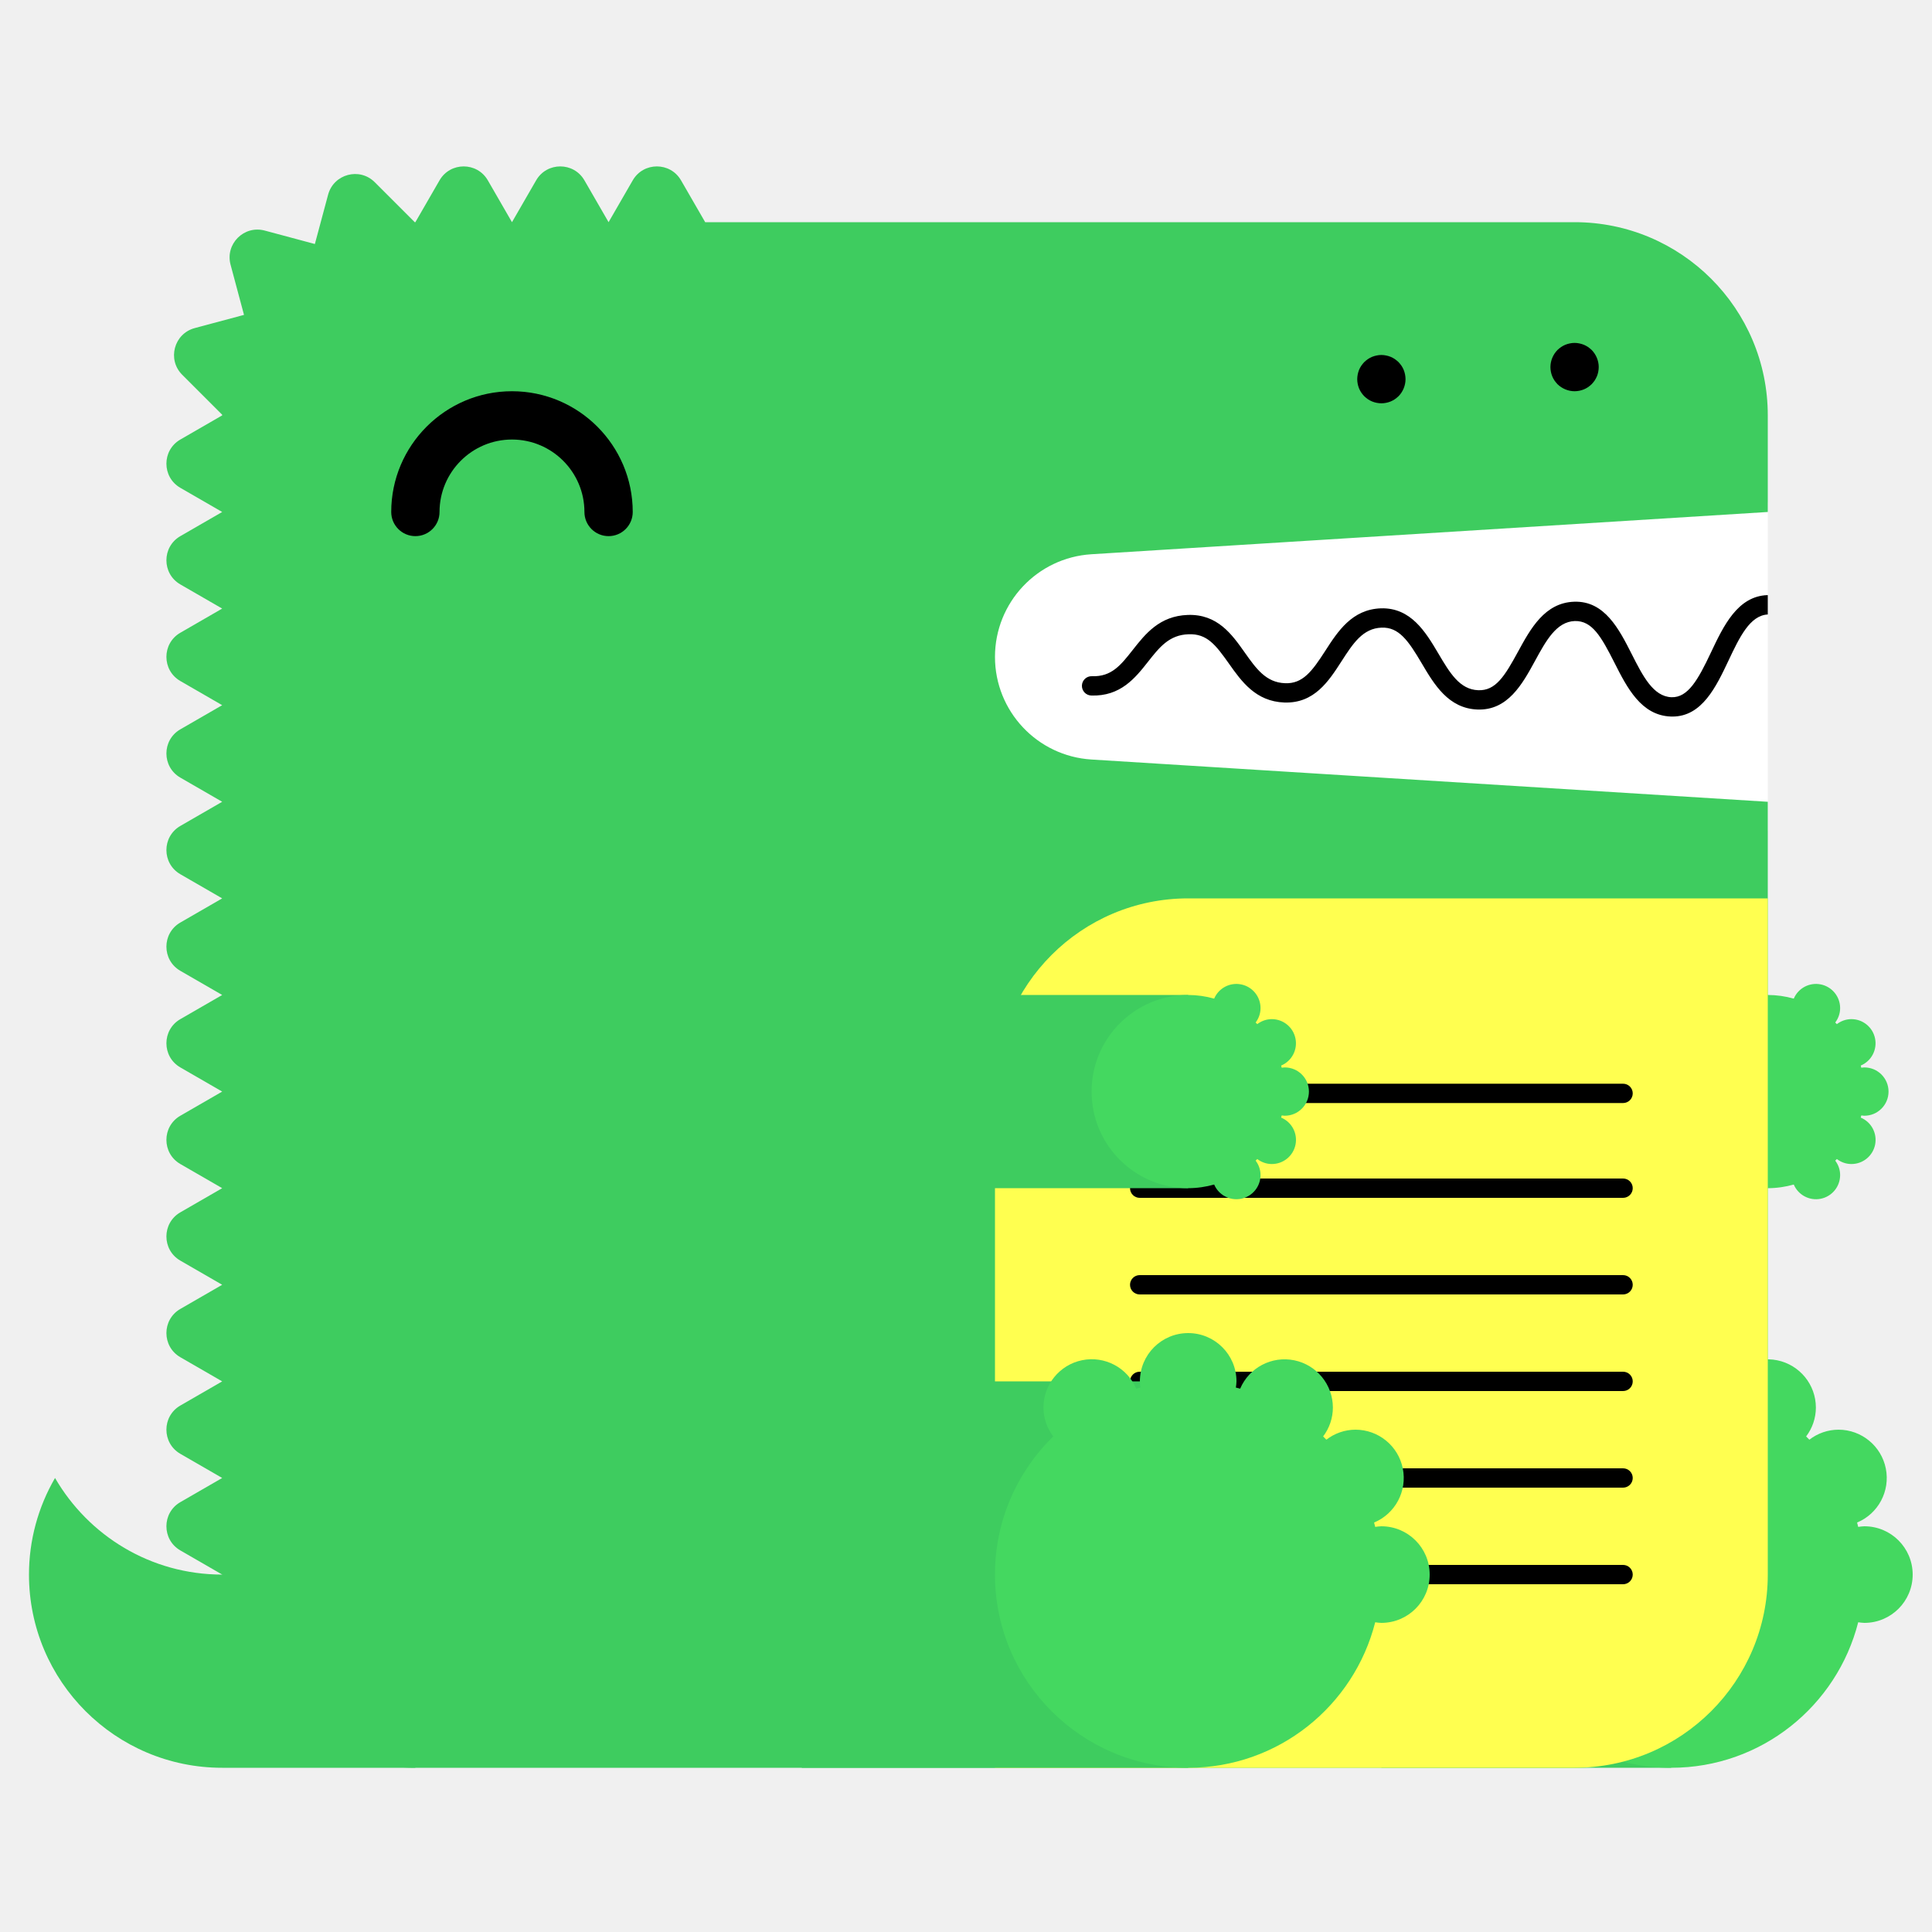
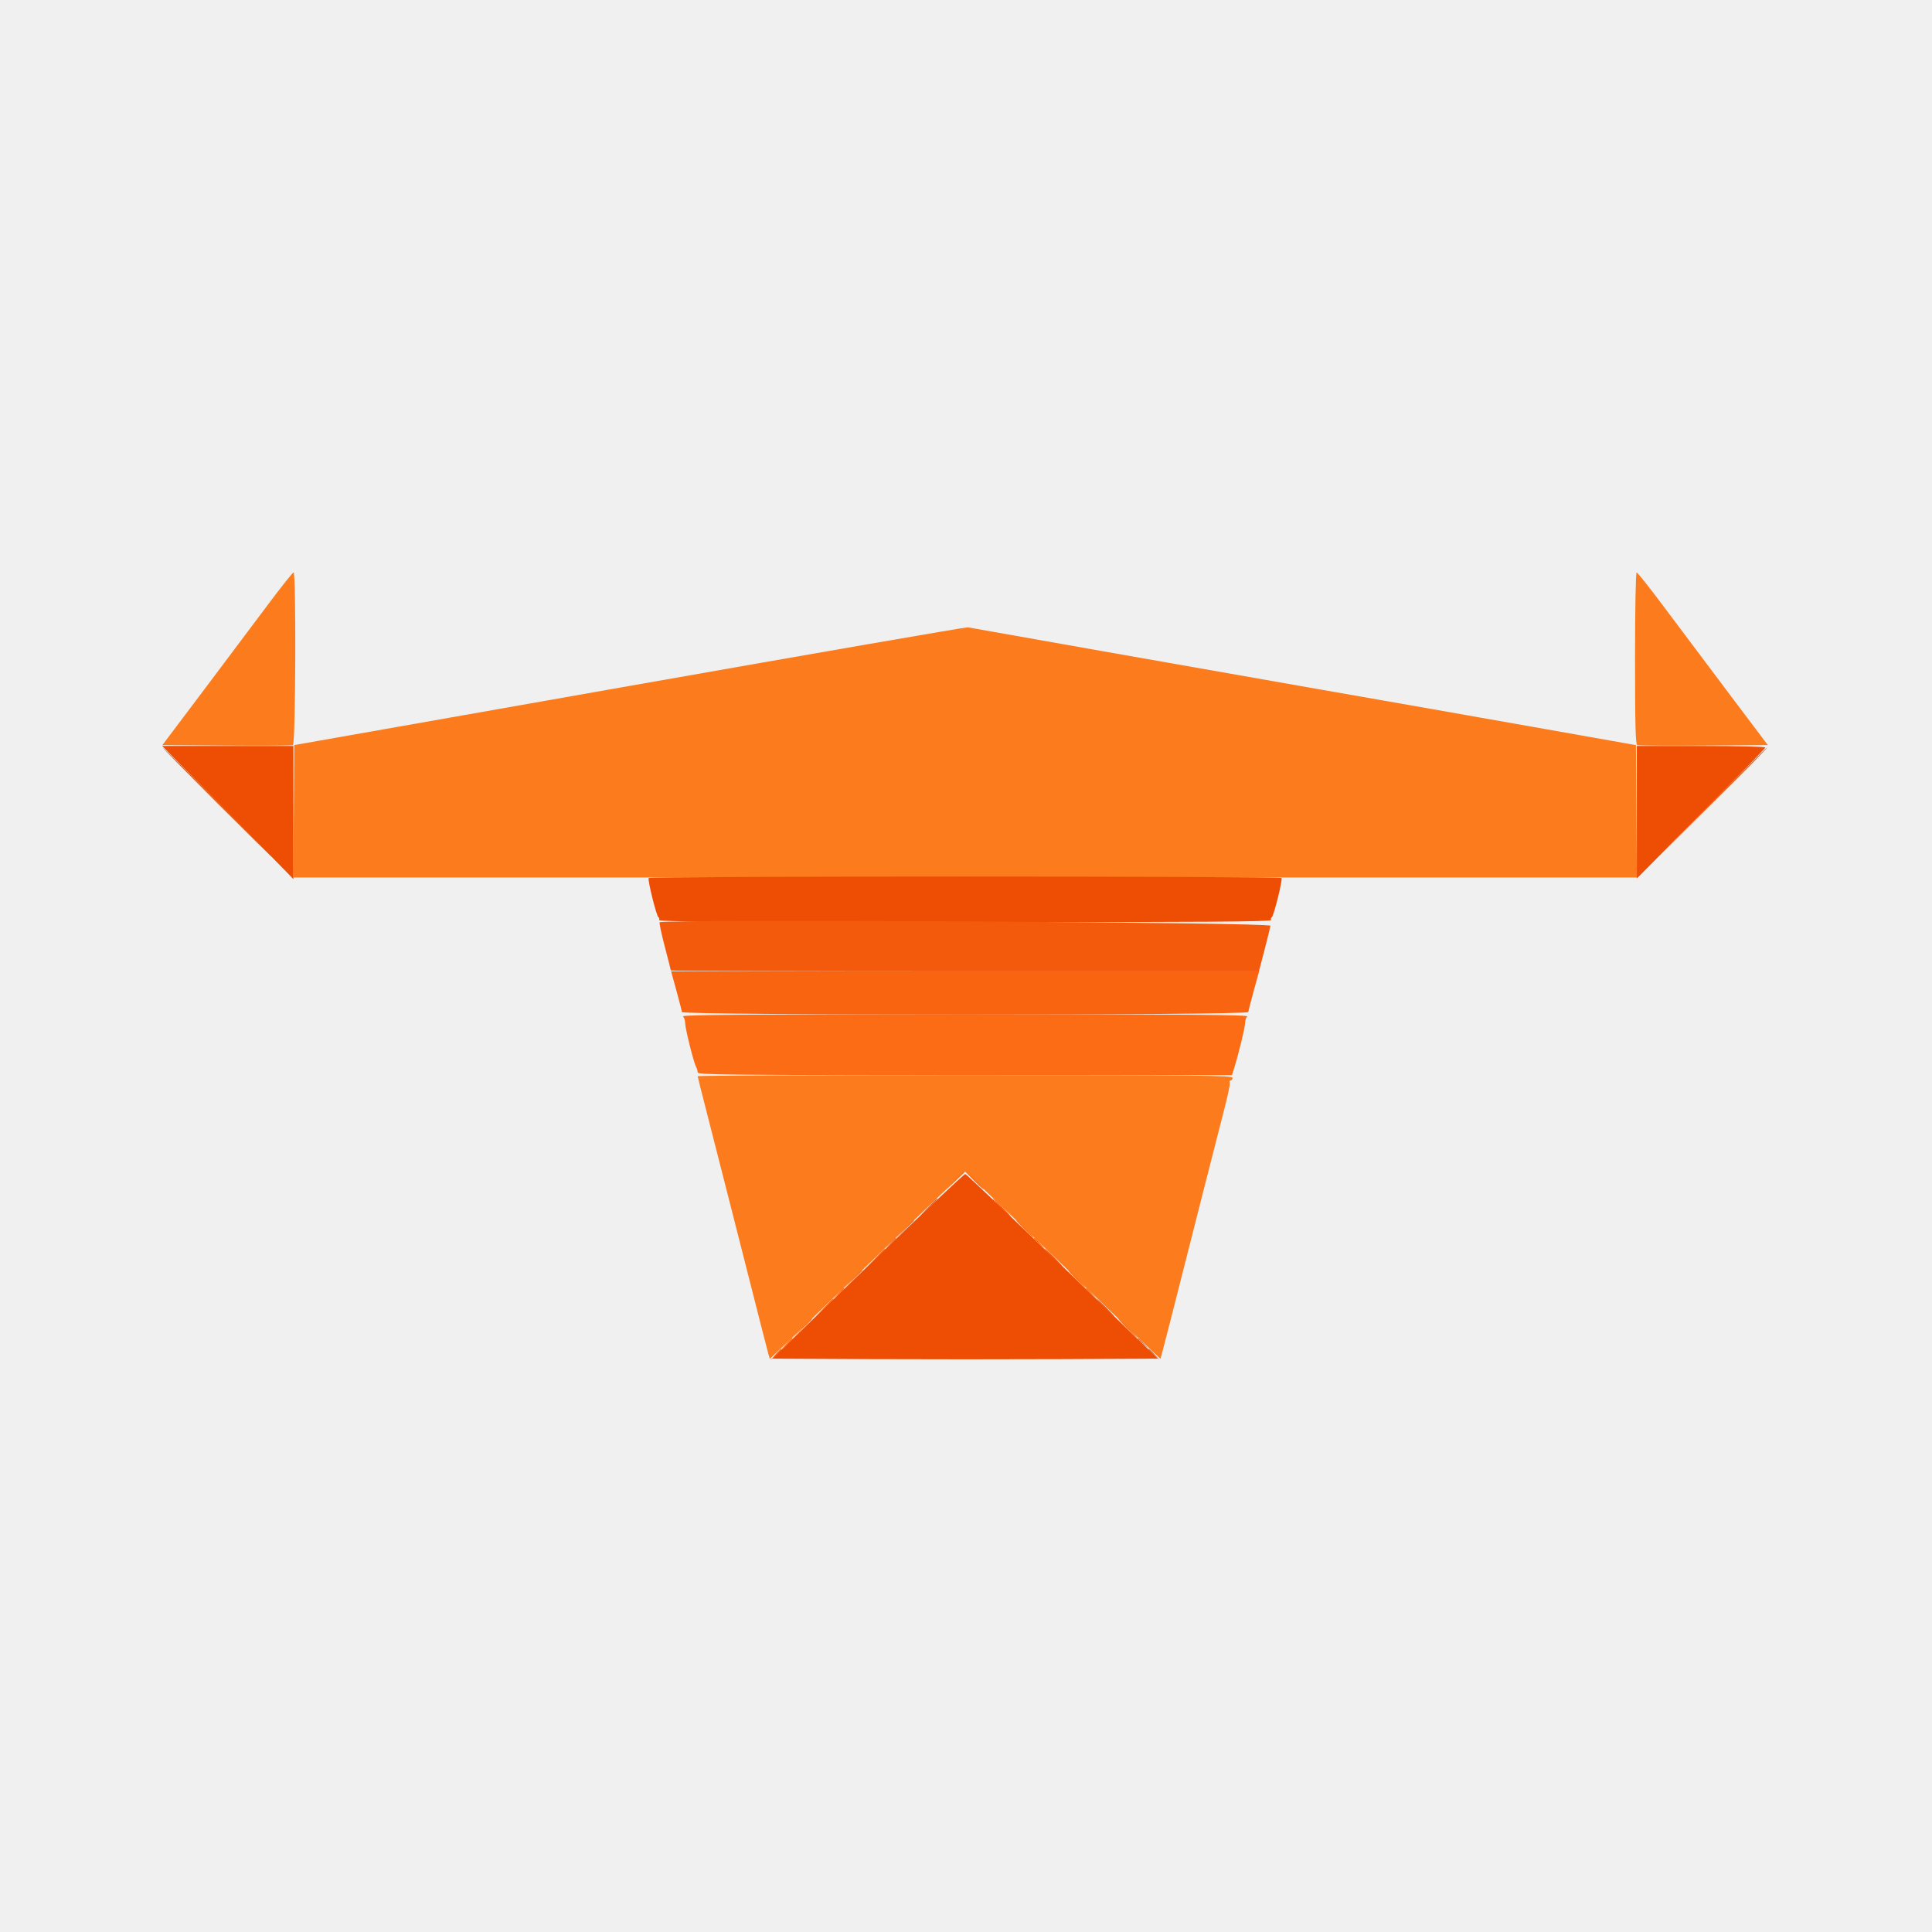
- <svg xmlns="http://www.w3.org/2000/svg" width="200" height="200" viewBox="0 0 200 200">
-   <g fill="none" fill-rule="evenodd">
-     <path fill="#FFF" d="M99 52h84v34H99z" />
-     <path d="M23 163c-7.398 0-13.843-4.027-17.303-10A19.886 19.886 0 0 0 3 163c0 11.046 8.954 20 20 20h20v-20H23z" fill="#3ECC5F" />
-     <path d="M112.98 57.376L183 53V43c0-11.046-8.954-20-20-20H73l-2.5-4.33c-1.112-1.925-3.889-1.925-5 0L63 23l-2.5-4.33c-1.111-1.925-3.889-1.925-5 0L53 23l-2.5-4.33c-1.111-1.925-3.889-1.925-5 0L43 23c-.022 0-.042.003-.065.003l-4.142-4.141c-1.57-1.571-4.252-.853-4.828 1.294l-1.369 5.104-5.192-1.392c-2.148-.575-4.111 1.389-3.535 3.536l1.39 5.193-5.102 1.367c-2.148.576-2.867 3.259-1.296 4.83l4.142 4.142c0 .021-.003.042-.003.064l-4.33 2.5c-1.925 1.111-1.925 3.889 0 5L23 53l-4.33 2.5c-1.925 1.111-1.925 3.889 0 5L23 63l-4.33 2.5c-1.925 1.111-1.925 3.889 0 5L23 73l-4.33 2.5c-1.925 1.111-1.925 3.889 0 5L23 83l-4.33 2.5c-1.925 1.111-1.925 3.889 0 5L23 93l-4.33 2.5c-1.925 1.111-1.925 3.889 0 5L23 103l-4.33 2.5c-1.925 1.111-1.925 3.889 0 5L23 113l-4.33 2.5c-1.925 1.111-1.925 3.889 0 5L23 123l-4.33 2.5c-1.925 1.111-1.925 3.889 0 5L23 133l-4.33 2.5c-1.925 1.111-1.925 3.889 0 5L23 143l-4.33 2.5c-1.925 1.111-1.925 3.889 0 5L23 153l-4.33 2.5c-1.925 1.111-1.925 3.889 0 5L23 163c0 11.046 8.954 20 20 20h120c11.046 0 20-8.954 20-20V83l-70.02-4.376A10.645 10.645 0 0 1 103 68c0-5.621 4.37-10.273 9.98-10.624" fill="#3ECC5F" />
-     <path fill="#3ECC5F" d="M143 183h30v-40h-30z" />
-     <path d="M193 158c-.219 0-.428.037-.639.064-.038-.15-.074-.301-.116-.451A5 5 0 0 0 190.32 148a4.96 4.96 0 0 0-3.016 1.036 26.531 26.531 0 0 0-.335-.336 4.955 4.955 0 0 0 1.011-2.987 5 5 0 0 0-9.599-1.959c-.148-.042-.297-.077-.445-.115.027-.211.064-.42.064-.639a5 5 0 0 0-5-5 5 5 0 0 0-5 5c0 .219.037.428.064.639-.148.038-.297.073-.445.115a4.998 4.998 0 0 0-9.599 1.959c0 1.125.384 2.151 1.011 2.987-3.717 3.632-6.031 8.693-6.031 14.3 0 11.046 8.954 20 20 20 9.339 0 17.16-6.41 19.361-15.064.211.027.42.064.639.064a5 5 0 0 0 5-5 5 5 0 0 0-5-5" fill="#44D860" />
-     <path fill="#3ECC5F" d="M153 123h30v-20h-30z" />
-     <path d="M193 115.5a2.5 2.5 0 1 0 0-5c-.109 0-.214.019-.319.032-.02-.075-.037-.15-.058-.225a2.501 2.501 0 0 0-.963-4.807c-.569 0-1.088.197-1.508.518a6.653 6.653 0 0 0-.168-.168c.314-.417.506-.931.506-1.494a2.5 2.5 0 0 0-4.8-.979A9.987 9.987 0 0 0 183 103c-5.522 0-10 4.478-10 10s4.478 10 10 10c.934 0 1.833-.138 2.69-.377a2.5 2.5 0 0 0 4.8-.979c0-.563-.192-1.077-.506-1.494.057-.055.113-.111.168-.168.42.321.939.518 1.508.518a2.5 2.5 0 0 0 .963-4.807c.021-.074.038-.15.058-.225.105.013.21.032.319.032" fill="#44D860" />
-     <path d="M63 55.5a2.5 2.5 0 0 1-2.5-2.5c0-4.136-3.364-7.5-7.5-7.5s-7.5 3.364-7.5 7.5a2.5 2.5 0 1 1-5 0c0-6.893 5.607-12.5 12.5-12.5S65.5 46.107 65.5 53a2.5 2.5 0 0 1-2.5 2.5" fill="#000" />
-     <path d="M103 183h60c11.046 0 20-8.954 20-20V93h-60c-11.046 0-20 8.954-20 20v70z" fill="#FFFF50" />
-     <path d="M168.02 124h-50.04a1 1 0 1 1 0-2h50.04a1 1 0 1 1 0 2m0 20h-50.04a1 1 0 1 1 0-2h50.04a1 1 0 1 1 0 2m0 20h-50.04a1 1 0 1 1 0-2h50.04a1 1 0 1 1 0 2m0-49.814h-50.04a1 1 0 1 1 0-2h50.04a1 1 0 1 1 0 2m0 19.814h-50.04a1 1 0 1 1 0-2h50.04a1 1 0 1 1 0 2m0 20h-50.04a1 1 0 1 1 0-2h50.04a1 1 0 1 1 0 2M183 61.611c-.012 0-.022-.006-.034-.005-3.09.105-4.552 3.196-5.842 5.923-1.346 2.85-2.387 4.703-4.093 4.647-1.889-.068-2.969-2.202-4.113-4.46-1.314-2.594-2.814-5.536-5.963-5.426-3.046.104-4.513 2.794-5.807 5.167-1.377 2.528-2.314 4.065-4.121 3.994-1.927-.07-2.951-1.805-4.136-3.813-1.321-2.236-2.848-4.75-5.936-4.664-2.994.103-4.465 2.385-5.763 4.4-1.373 2.13-2.335 3.428-4.165 3.351-1.973-.07-2.992-1.51-4.171-3.177-1.324-1.873-2.816-3.993-5.895-3.89-2.928.1-4.399 1.97-5.696 3.618-1.232 1.564-2.194 2.802-4.229 2.724a1 1 0 0 0-.072 2c3.017.101 4.545-1.8 5.872-3.487 1.177-1.496 2.193-2.787 4.193-2.855 1.926-.082 2.829 1.115 4.195 3.045 1.297 1.834 2.769 3.914 5.731 4.021 3.103.104 4.596-2.215 5.918-4.267 1.182-1.834 2.202-3.417 4.15-3.484 1.793-.067 2.769 1.35 4.145 3.681 1.297 2.197 2.766 4.686 5.787 4.796 3.125.108 4.634-2.62 5.949-5.035 1.139-2.088 2.214-4.06 4.119-4.126 1.793-.042 2.728 1.595 4.111 4.33 1.292 2.553 2.757 5.445 5.825 5.556l.169.003c3.064 0 4.518-3.075 5.805-5.794 1.139-2.41 2.217-4.68 4.067-4.773v-2z" fill="#000" />
-     <path fill="#3ECC5F" d="M83 183h40v-40H83z" />
-     <path d="M143 158c-.219 0-.428.037-.639.064-.038-.15-.074-.301-.116-.451A5 5 0 0 0 140.32 148a4.96 4.96 0 0 0-3.016 1.036 26.531 26.531 0 0 0-.335-.336 4.955 4.955 0 0 0 1.011-2.987 5 5 0 0 0-9.599-1.959c-.148-.042-.297-.077-.445-.115.027-.211.064-.42.064-.639a5 5 0 0 0-5-5 5 5 0 0 0-5 5c0 .219.037.428.064.639-.148.038-.297.073-.445.115a4.998 4.998 0 0 0-9.599 1.959c0 1.125.384 2.151 1.011 2.987-3.717 3.632-6.031 8.693-6.031 14.3 0 11.046 8.954 20 20 20 9.339 0 17.16-6.41 19.361-15.064.211.027.42.064.639.064a5 5 0 0 0 5-5 5 5 0 0 0-5-5" fill="#44D860" />
-     <path fill="#3ECC5F" d="M83 123h40v-20H83z" />
-     <path d="M133 115.5a2.5 2.5 0 1 0 0-5c-.109 0-.214.019-.319.032-.02-.075-.037-.15-.058-.225a2.501 2.501 0 0 0-.963-4.807c-.569 0-1.088.197-1.508.518a6.653 6.653 0 0 0-.168-.168c.314-.417.506-.931.506-1.494a2.5 2.5 0 0 0-4.8-.979A9.987 9.987 0 0 0 123 103c-5.522 0-10 4.478-10 10s4.478 10 10 10c.934 0 1.833-.138 2.69-.377a2.5 2.5 0 0 0 4.8-.979c0-.563-.192-1.077-.506-1.494.057-.055.113-.111.168-.168.42.321.939.518 1.508.518a2.5 2.5 0 0 0 .963-4.807c.021-.074.038-.15.058-.225.105.013.21.032.319.032" fill="#44D860" />
-     <path d="M143 41.75c-.16 0-.33-.02-.49-.05a2.52 2.52 0 0 1-.47-.14c-.15-.06-.29-.14-.431-.23-.13-.09-.259-.2-.38-.31-.109-.12-.219-.24-.309-.38s-.17-.28-.231-.43a2.619 2.619 0 0 1-.189-.96c0-.16.02-.33.05-.49.03-.16.08-.31.139-.47.061-.15.141-.29.231-.43.09-.13.2-.26.309-.38.121-.11.25-.22.38-.31.141-.09.281-.17.431-.23.149-.06.31-.11.47-.14.32-.07.65-.07.98 0 .159.03.32.08.47.14.149.06.29.14.43.23.13.09.259.2.38.31.11.12.22.25.31.38.09.14.17.28.23.43.06.16.11.31.14.47.029.16.05.33.05.49 0 .66-.271 1.31-.73 1.77-.121.11-.25.22-.38.31-.14.09-.281.17-.43.23a2.565 2.565 0 0 1-.96.19m20-1.25c-.66 0-1.3-.27-1.771-.73a3.802 3.802 0 0 1-.309-.38c-.09-.14-.17-.28-.231-.43a2.619 2.619 0 0 1-.189-.96c0-.66.27-1.3.729-1.77.121-.11.25-.22.38-.31.141-.09.281-.17.431-.23.149-.06.31-.11.47-.14.32-.07.66-.07.98 0 .159.03.32.08.47.14.149.06.29.14.43.23.13.09.259.2.38.31.459.47.73 1.11.73 1.77 0 .16-.021.33-.05.49-.03.16-.08.32-.14.47-.07.15-.14.29-.23.43-.09.13-.2.26-.31.38-.121.11-.25.22-.38.31-.14.09-.281.17-.43.23a2.565 2.565 0 0 1-.96.19" fill="#000" />
+ <svg xmlns="http://www.w3.org/2000/svg" id="svg" version="1.1" width="400" height="400" viewBox="0, 0, 400,400">
+   <g id="svgg">
+     <path id="path0" d="M55.264 125.463 C 52.414 129.282,46.379 137.324,41.852 143.333 L 33.621 154.259 46.901 154.357 C 54.205 154.410,60.391 154.374,60.646 154.276 C 61.207 154.060,61.339 118.519,60.779 118.519 C 60.596 118.519,58.114 121.644,55.264 125.463 M338.519 136.308 C 338.519 150.234,338.619 154.136,338.983 154.276 C 339.239 154.374,345.424 154.410,352.728 154.357 L 366.009 154.259 357.778 143.333 C 353.251 137.324,347.215 129.282,344.365 125.463 C 341.515 121.644,339.034 118.519,338.851 118.519 C 338.659 118.519,338.519 126.049,338.519 136.308 M130.370 142.009 L 60.926 154.261 60.829 167.969 L 60.732 181.677 199.815 181.677 L 338.898 181.677 338.801 167.973 L 338.704 154.269 320.370 151.024 C 310.287 149.240,299.620 147.356,296.667 146.839 C 293.713 146.321,289.463 145.575,287.222 145.181 C 284.981 144.787,277.481 143.472,270.556 142.260 C 251.002 138.838,200.991 130.015,200.370 129.879 C 200.065 129.811,168.565 135.270,130.370 142.009 M144.444 222.810 C 144.444 222.930,145.183 225.888,146.087 229.384 C 146.990 232.880,149.252 241.741,151.113 249.074 C 157.445 274.023,159.302 281.278,159.374 281.340 C 159.413 281.374,168.477 272.670,179.517 261.997 C 190.558 251.325,199.691 242.593,199.815 242.593 C 199.938 242.593,209.072 251.325,220.112 261.997 C 231.152 272.670,240.218 281.373,240.258 281.338 C 240.334 281.271,242.605 272.392,248.700 248.333 C 250.661 240.593,252.844 232.043,253.551 229.334 C 254.258 226.625,254.738 224.250,254.619 224.056 C 254.499 223.862,254.577 223.704,254.793 223.704 C 255.009 223.704,255.185 223.454,255.185 223.148 C 255.185 222.657,248.786 222.593,199.815 222.593 C 169.361 222.593,144.444 222.690,144.444 222.810 " stroke="none" fill="#fc7b1c" fill-rule="evenodd" />
+     <path id="path1" d="M45.928 166.944 C 52.725 173.819,58.838 180.025,59.513 180.735 L 60.741 182.025 60.741 168.235 L 60.741 154.444 47.156 154.444 L 33.571 154.444 45.928 166.944 M338.889 168.164 L 338.889 181.884 352.130 168.495 C 359.412 161.131,365.426 154.957,365.494 154.775 C 365.565 154.585,359.934 154.444,352.253 154.444 L 338.889 154.444 338.889 168.164 M134.299 181.788 C 134.052 182.188,135.946 189.779,136.331 189.931 C 136.493 189.995,136.549 190.245,136.457 190.487 C 136.327 190.824,150.992 190.926,199.815 190.926 C 248.637 190.926,263.303 190.824,263.173 190.487 C 263.080 190.245,263.137 189.995,263.299 189.931 C 263.684 189.779,265.578 182.188,265.331 181.788 C 265.083 181.387,134.546 181.387,134.299 181.788 M179.665 262.143 L 159.885 281.296 179.971 281.392 C 191.018 281.445,208.987 281.445,219.902 281.392 L 239.747 281.296 220.009 262.222 C 209.153 251.731,200.085 243.113,199.857 243.069 C 199.630 243.026,190.544 251.609,179.665 262.143 " stroke="none" fill="#ee4d04" fill-rule="evenodd" />
+     <path id="path2" d="M354.447 166.111 L 343.154 177.593 354.617 166.219 C 360.921 159.963,366.003 154.796,365.910 154.737 C 365.817 154.678,360.659 159.796,354.447 166.111 M44.815 166.111 C 51.025 172.324,56.190 177.407,56.292 177.407 C 56.394 177.407,51.396 172.324,45.185 166.111 C 38.975 159.898,33.810 154.815,33.708 154.815 C 33.606 154.815,38.604 159.898,44.815 166.111 M136.578 190.952 C 136.461 191.070,136.933 193.319,137.627 195.951 C 138.321 198.583,138.889 200.820,138.889 200.923 C 138.889 201.027,166.284 201.111,199.767 201.111 L 260.646 201.111 261.782 196.759 C 262.407 194.366,262.970 192.074,263.033 191.667 C 263.146 190.940,137.301 190.229,136.578 190.952 M192.023 250.093 L 190.185 252.037 192.130 250.199 C 193.936 248.491,194.244 248.148,193.968 248.148 C 193.909 248.148,193.034 249.023,192.023 250.093 M207.222 250.000 C 208.225 251.019,209.130 251.852,209.231 251.852 C 209.333 251.852,208.596 251.019,207.593 250.000 C 206.589 248.981,205.685 248.148,205.583 248.148 C 205.482 248.148,206.219 248.981,207.222 250.000 M181.282 260.463 L 179.444 262.407 181.389 260.569 C 182.458 259.559,183.333 258.684,183.333 258.625 C 183.333 258.349,182.990 258.656,181.282 260.463 M217.963 260.370 C 218.966 261.389,219.870 262.222,219.972 262.222 C 220.074 262.222,219.337 261.389,218.333 260.370 C 217.330 259.352,216.426 258.519,216.324 258.519 C 216.222 258.519,216.960 259.352,217.963 260.370 M170.542 270.833 L 168.704 272.778 170.648 270.940 C 171.718 269.929,172.593 269.054,172.593 268.995 C 172.593 268.719,172.249 269.027,170.542 270.833 M228.704 270.741 C 229.707 271.759,230.611 272.593,230.713 272.593 C 230.815 272.593,230.077 271.759,229.074 270.741 C 228.071 269.722,227.167 268.889,227.065 268.889 C 226.963 268.889,227.701 269.722,228.704 270.741 M160.532 280.463 L 159.444 281.667 160.648 280.579 C 161.770 279.565,162.022 279.259,161.736 279.259 C 161.672 279.259,161.131 279.801,160.532 280.463 M237.778 279.375 C 237.778 279.439,238.319 279.981,238.981 280.579 L 240.185 281.667 239.097 280.463 C 238.083 279.341,237.778 279.089,237.778 279.375 " stroke="none" fill="#f45a0c" fill-rule="evenodd" />
+     <path id="path3" d="M141.407 210.444 C 141.652 210.689,141.852 211.300,141.852 211.803 C 141.852 212.897,143.595 219.913,144.094 220.828 C 144.287 221.182,144.444 221.724,144.444 222.032 C 144.444 222.530,150.617 222.593,199.756 222.593 L 255.067 222.593 255.501 221.204 C 256.460 218.141,257.776 212.723,257.777 211.833 C 257.777 211.314,257.978 210.689,258.222 210.444 C 258.568 210.099,245.588 210.000,199.815 210.000 C 154.041 210.000,141.062 210.099,141.407 210.444 M197.579 244.537 L 195.741 246.481 197.685 244.644 C 198.755 243.633,199.630 242.758,199.630 242.699 C 199.630 242.423,199.287 242.730,197.579 244.537 M201.667 244.444 C 202.670 245.463,203.574 246.296,203.676 246.296 C 203.778 246.296,203.040 245.463,202.037 244.444 C 201.034 243.426,200.130 242.593,200.028 242.593 C 199.926 242.593,200.663 243.426,201.667 244.444 M187.208 254.537 L 185.370 256.481 187.315 254.644 C 188.384 253.633,189.259 252.758,189.259 252.699 C 189.259 252.423,188.916 252.730,187.208 254.537 M212.037 254.444 C 213.040 255.463,213.944 256.296,214.046 256.296 C 214.148 256.296,213.411 255.463,212.407 254.444 C 211.404 253.426,210.500 252.593,210.398 252.593 C 210.296 252.593,211.034 253.426,212.037 254.444 M176.468 264.907 L 174.630 266.852 176.574 265.014 C 177.644 264.003,178.519 263.128,178.519 263.069 C 178.519 262.793,178.175 263.101,176.468 264.907 M222.778 264.815 C 223.781 265.833,224.685 266.667,224.787 266.667 C 224.889 266.667,224.151 265.833,223.148 264.815 C 222.145 263.796,221.241 262.963,221.139 262.963 C 221.037 262.963,221.775 263.796,222.778 264.815 M165.913 275.093 L 163.889 277.222 166.019 275.198 C 167.997 273.317,168.318 272.963,168.043 272.963 C 167.985 272.963,167.027 273.921,165.913 275.093 M233.333 275.000 C 234.440 276.120,235.428 277.037,235.530 277.037 C 235.632 277.037,234.810 276.120,233.704 275.000 C 232.597 273.880,231.609 272.963,231.507 272.963 C 231.405 272.963,232.227 273.880,233.333 275.000 " stroke="none" fill="#fc6c14" fill-rule="evenodd" />
+     <path id="path4" d="M140.043 205.093 C 140.645 207.282,141.159 209.282,141.186 209.537 C 141.258 210.218,258.372 210.218,258.444 209.537 C 258.471 209.282,258.985 207.282,259.587 205.093 L 260.681 201.111 199.815 201.111 L 138.949 201.111 140.043 205.093 M184.236 257.500 L 183.148 258.704 184.352 257.616 C 185.474 256.602,185.726 256.296,185.440 256.296 C 185.376 256.296,184.834 256.838,184.236 257.500 M214.074 256.412 C 214.074 256.476,214.616 257.018,215.278 257.616 L 216.481 258.704 215.394 257.500 C 214.380 256.378,214.074 256.126,214.074 256.412 M173.495 267.870 L 172.407 269.074 173.611 267.986 C 174.733 266.972,174.985 266.667,174.699 266.667 C 174.635 266.667,174.094 267.208,173.495 267.870 M224.815 266.783 C 224.815 266.846,225.356 267.388,226.019 267.986 L 227.222 269.074 226.134 267.870 C 225.120 266.748,224.815 266.496,224.815 266.783 M162.754 278.241 L 161.667 279.444 162.870 278.357 C 163.992 277.343,164.244 277.037,163.958 277.037 C 163.894 277.037,163.353 277.579,162.754 278.241 M235.556 277.153 C 235.556 277.217,236.097 277.758,236.759 278.357 L 237.963 279.444 236.875 278.241 C 235.861 277.119,235.556 276.867,235.556 277.153 " stroke="none" fill="#f96411" fill-rule="evenodd" />
  </g>
</svg>
